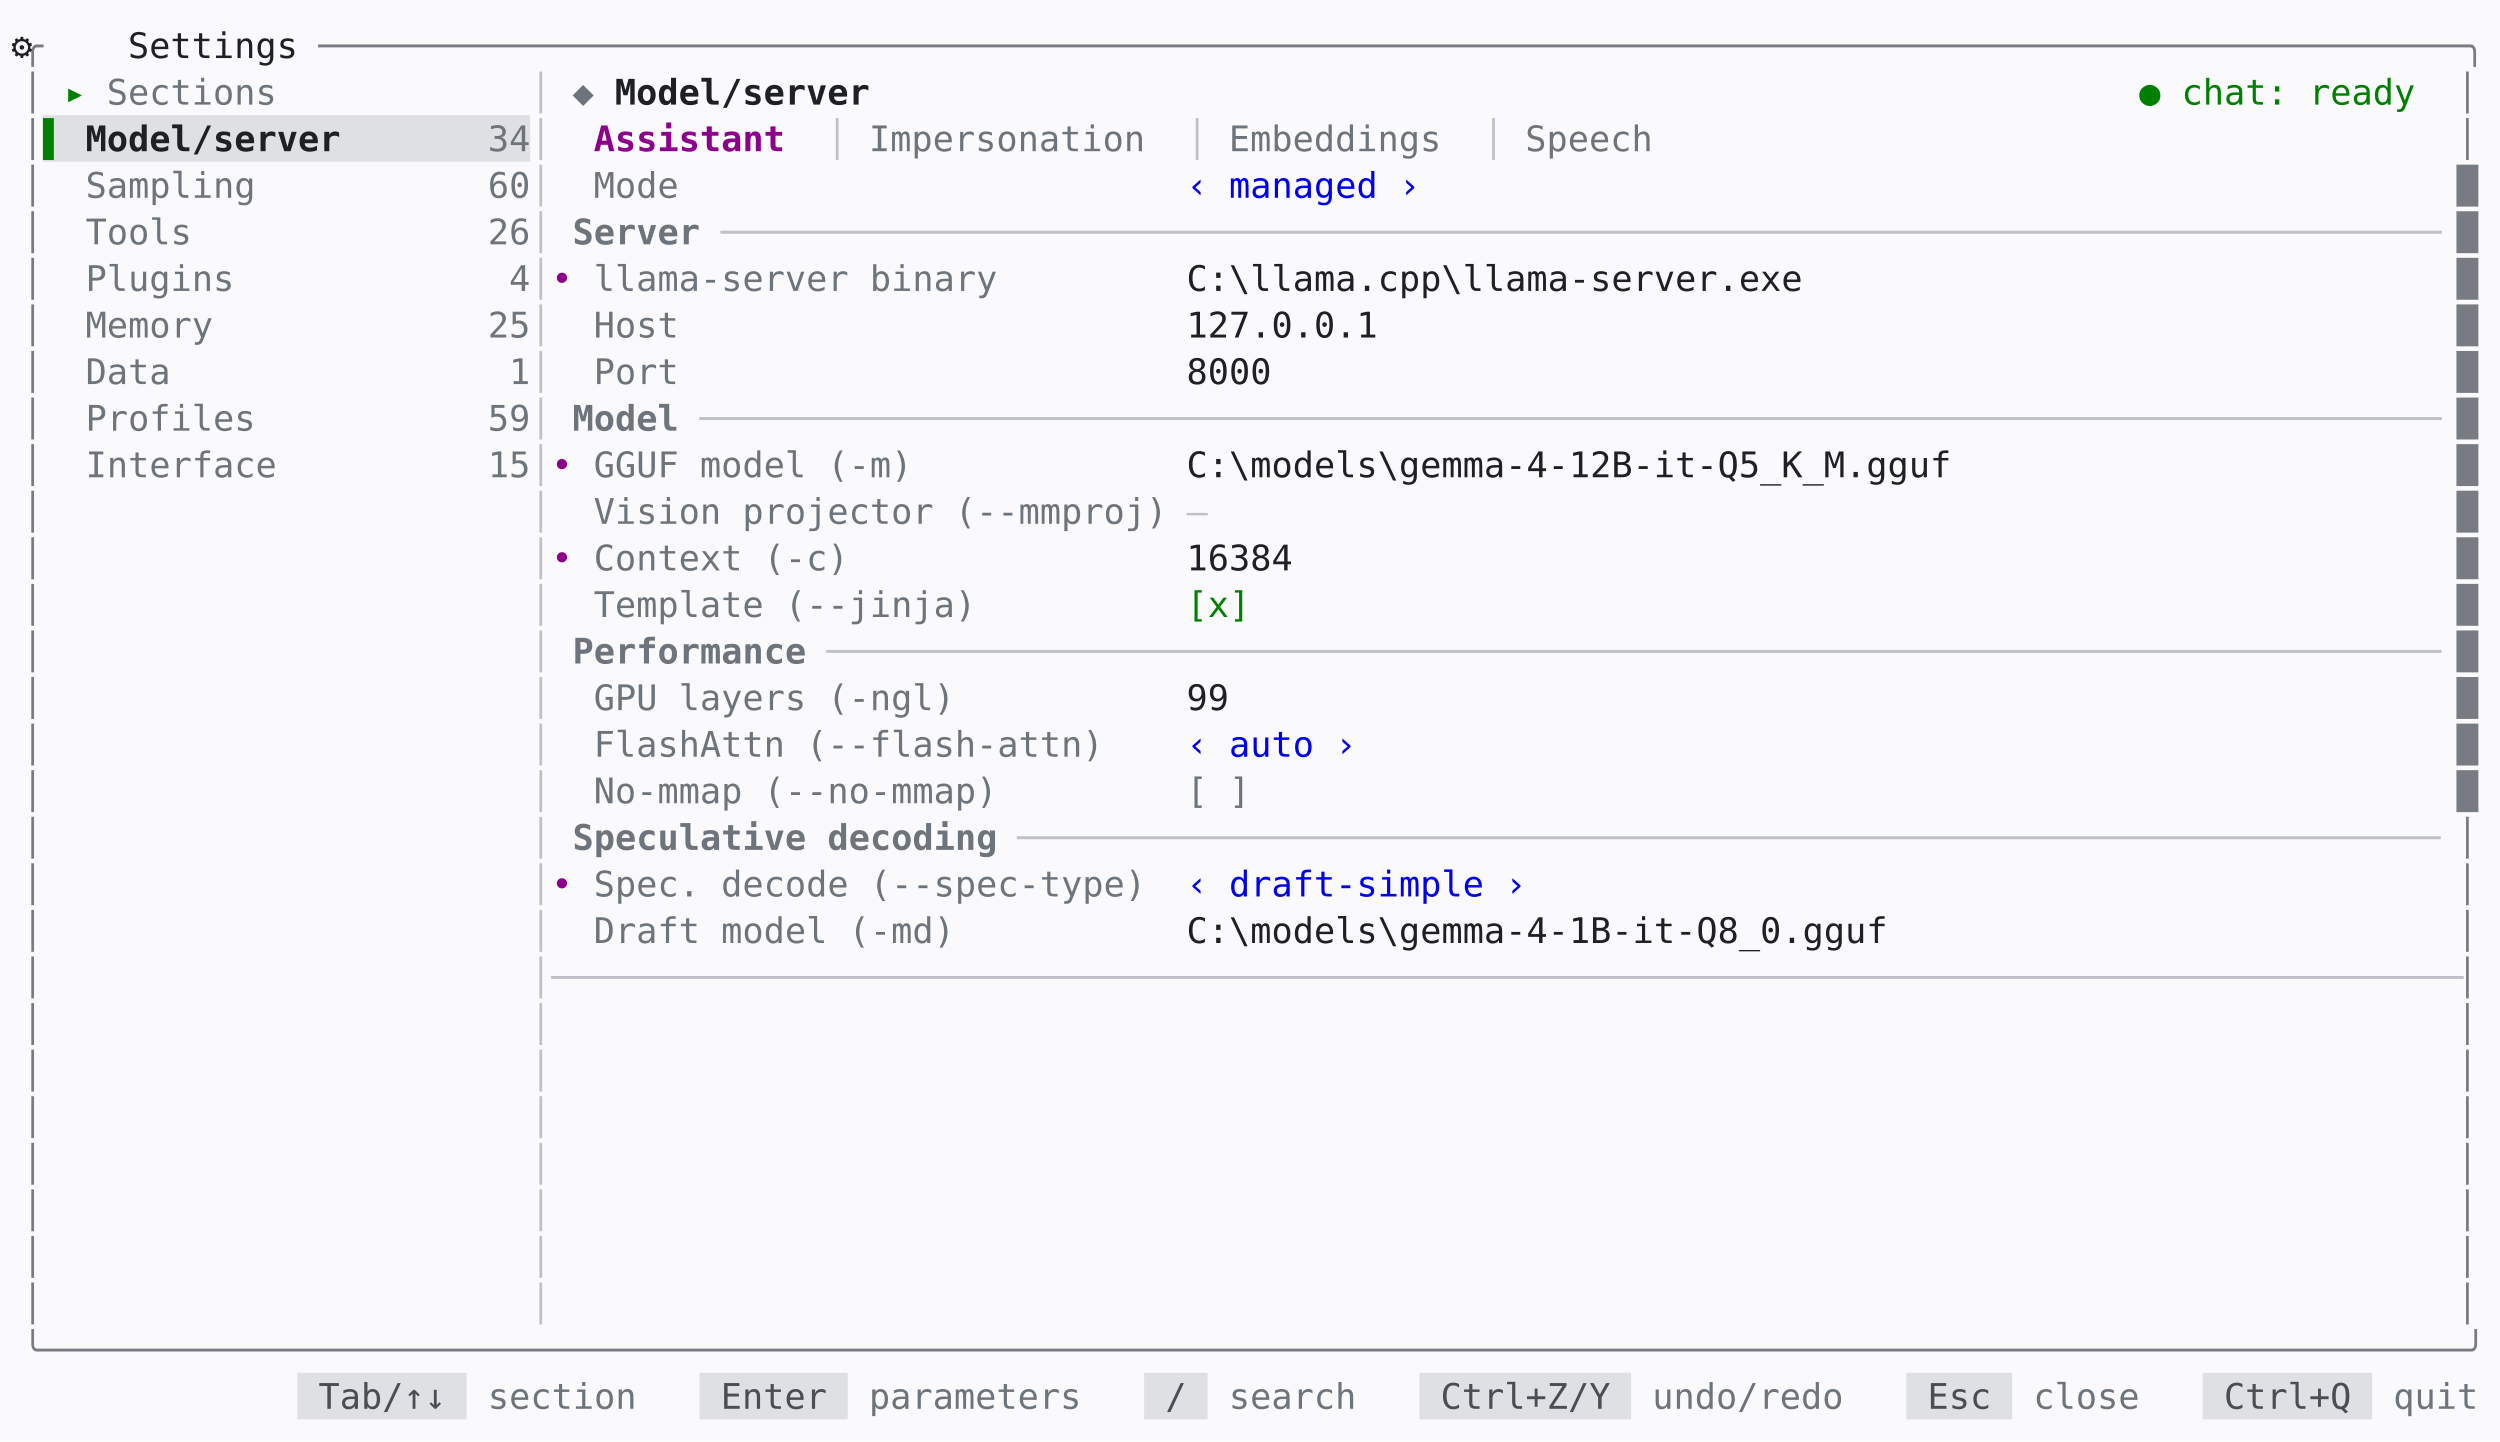
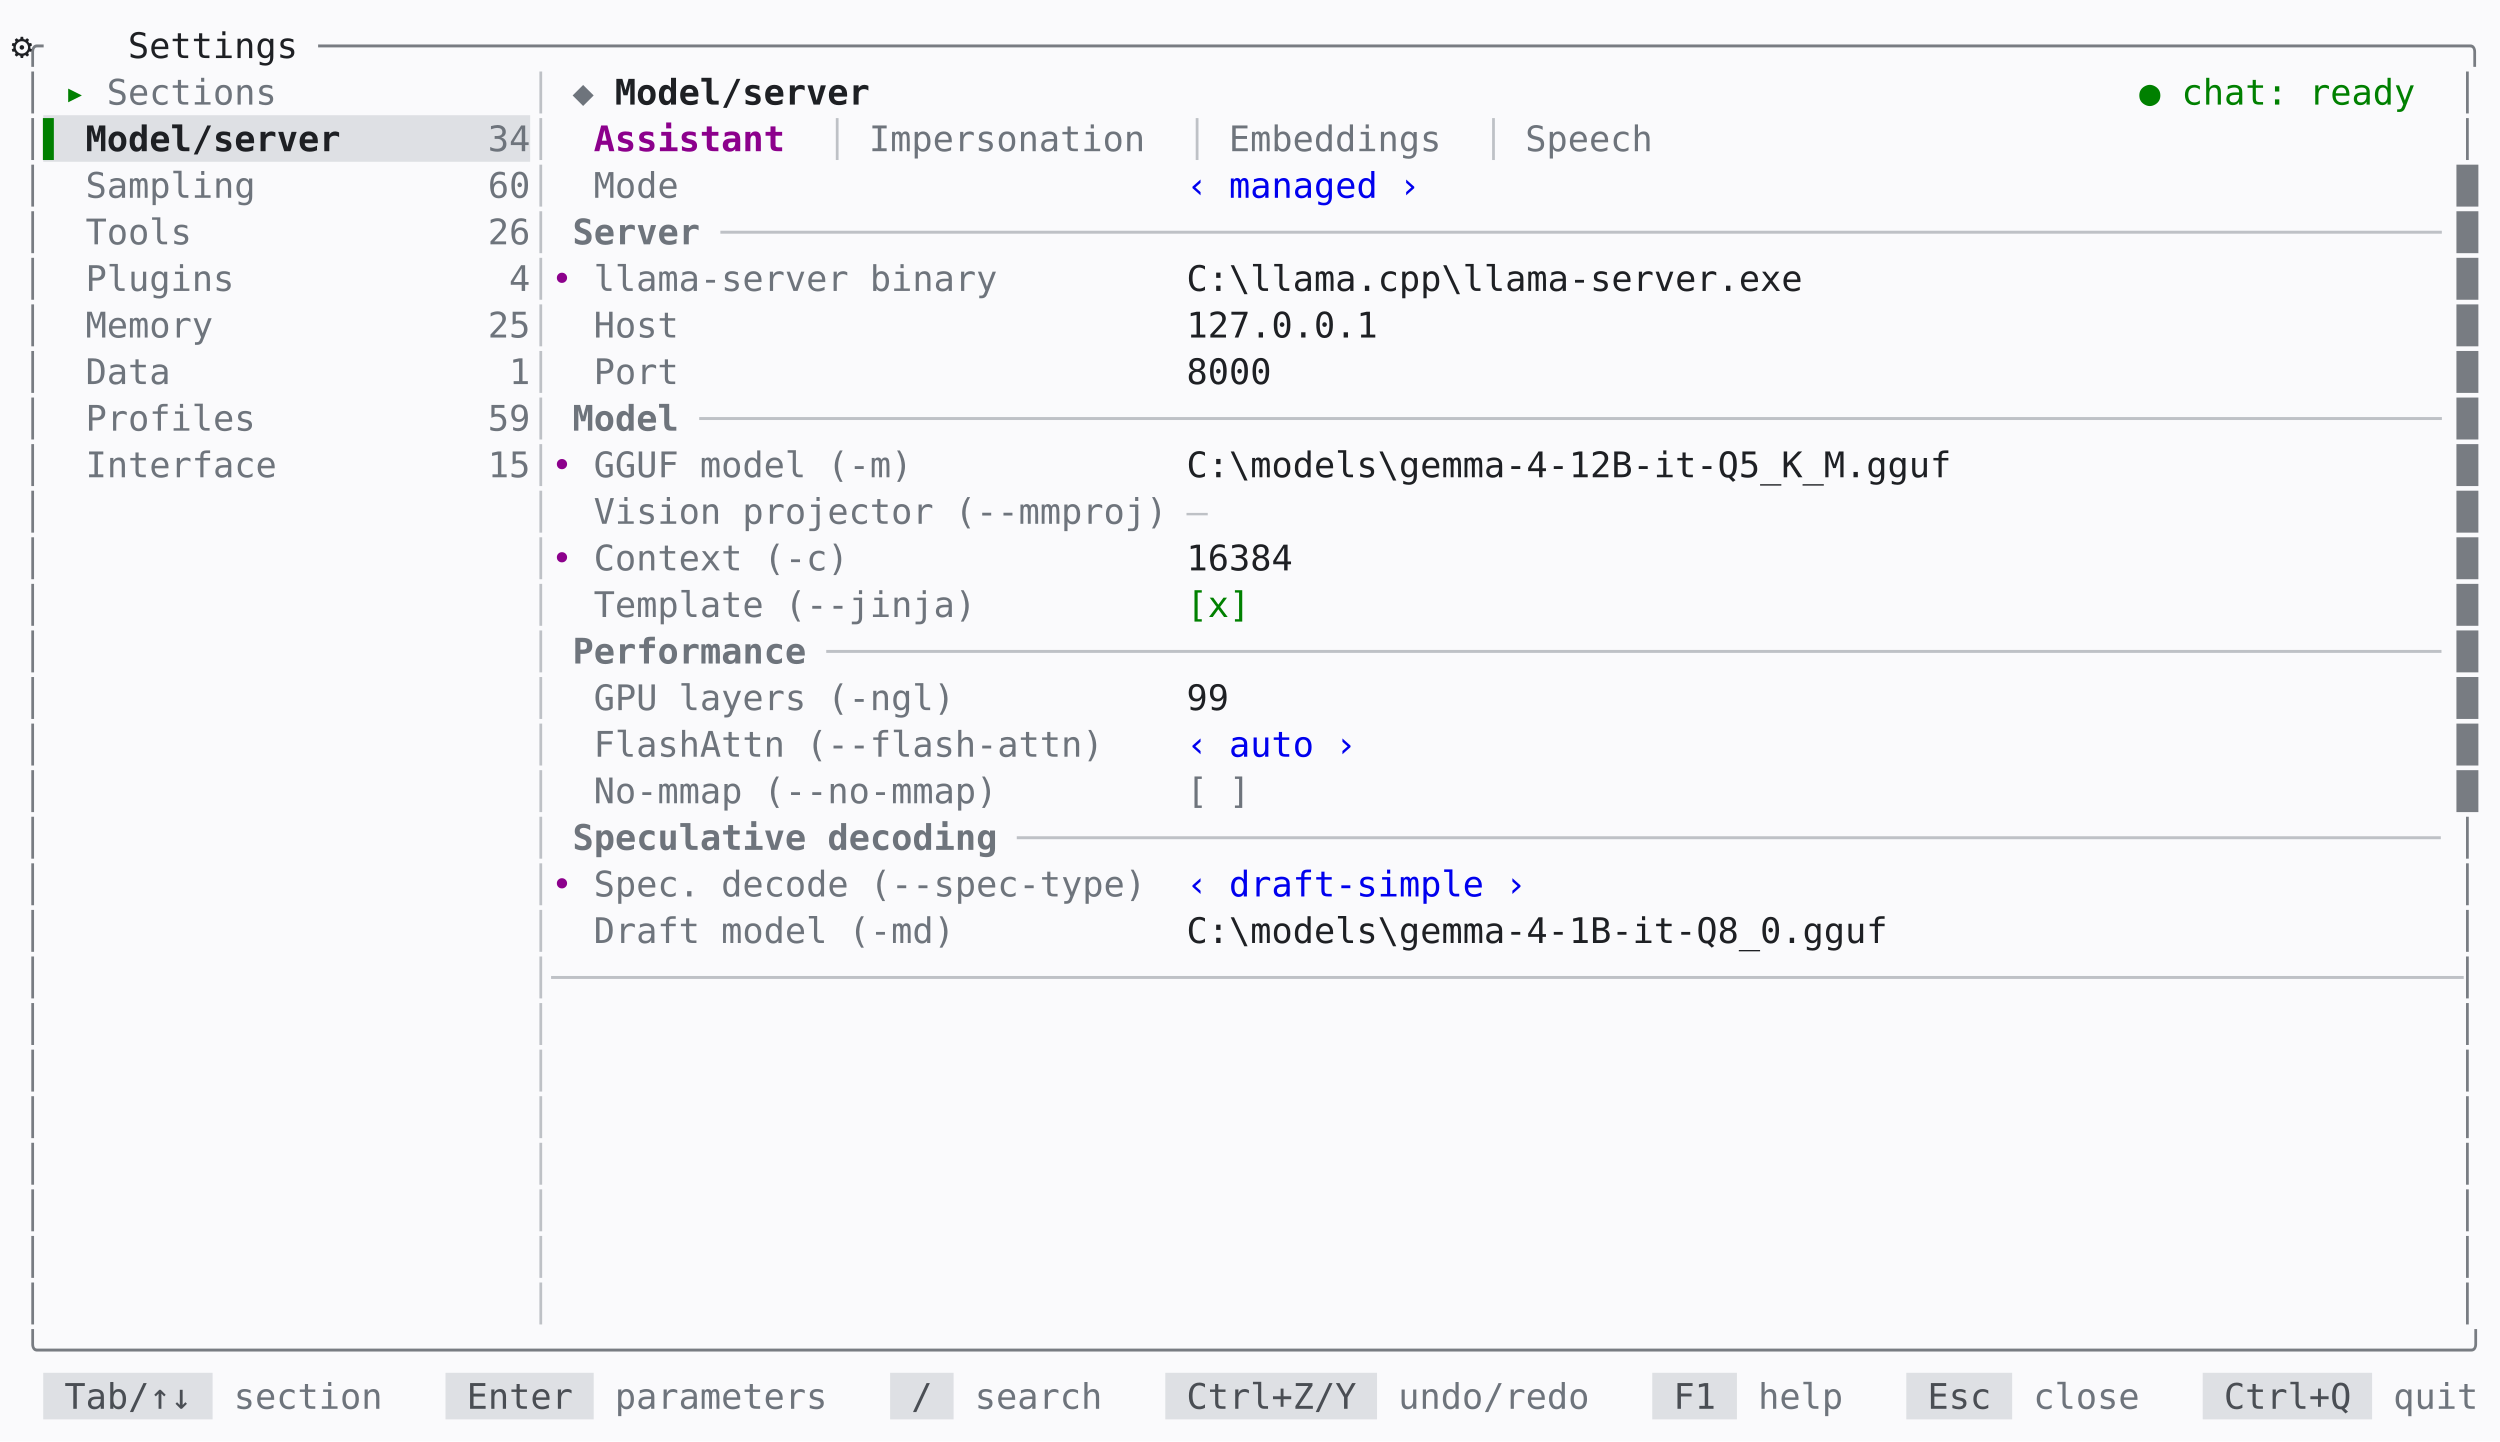
<svg xmlns="http://www.w3.org/2000/svg" id="settings-model-light-en" viewBox="0 0 1133.6 653.6" width="1133.6" height="653.6" role="img" aria-label="mindfork — the settings model screen, light theme">
  <style>
@font-face{font-family:'JetBrains Mono';src:url('/fonts/JetBrainsMono-Regular.woff2') format('woff2');font-weight:400;font-style:normal;font-display:swap}
@font-face{font-family:'JetBrains Mono';src:url('/fonts/JetBrainsMono-Bold.woff2') format('woff2');font-weight:700;font-style:normal;font-display:swap}
@font-face{font-family:'JetBrains Mono';src:url('/fonts/JetBrainsMono-Italic.woff2') format('woff2');font-weight:400;font-style:italic;font-display:swap}
#settings-model-light-en text{font:16px 'JetBrains Mono',monospace;fill:#1e2024}#settings-model-light-en .b{font-weight:700}#settings-model-light-en .i{font-style:italic}#settings-model-light-en .u{text-decoration:underline}#settings-model-light-en .st{text-decoration:line-through}#settings-model-light-en .u.st{text-decoration:underline line-through}
</style>
  <rect width="100%" height="100%" fill="#fafafc" />
  <text xml:space="preserve" y="26.32">
    <tspan x="10" fill="#787c82">╭</tspan>
    <tspan x="34" text-anchor="middle">⚙</tspan>
    <tspan x="58" textLength="86.4">Settings </tspan>
    <tspan x="144.4" textLength="979.2" fill="#787c82">─────────────────────────────────────────────────────────────────────────────────────────────────────╮</tspan>
  </text>
  <text xml:space="preserve" y="47.44">
    <tspan x="10" fill="#787c82">│</tspan>
    <tspan x="29.2" textLength="19.2" fill="#008000">▸ </tspan>
    <tspan x="48.4" textLength="86.4" fill="#6e747c">Sections </tspan>
    <tspan x="240.4" fill="#bec1c6">│</tspan>
    <tspan x="259.6" textLength="19.2" fill="#6e747c">◆ </tspan>
    <tspan x="278.8" textLength="124.8" class="b">Model/server </tspan>
    <tspan x="970" class="b" fill="#008000">●</tspan>
    <tspan x="989.2" textLength="115.2" fill="#008000">chat: ready </tspan>
    <tspan x="1114" fill="#787c82">│</tspan>
  </text>
  <rect x="19.6" y="52.24" width="220.8" height="21.12" fill="#dee0e4" />
  <text xml:space="preserve" y="68.56">
    <tspan x="10" fill="#787c82">│</tspan>
    <tspan x="19.6" textLength="19.2" fill="#008000">▌ </tspan>
    <tspan x="38.8" textLength="115.2" class="b">Model/server</tspan>
    <tspan x="221.2" textLength="19.2" fill="#6e747c">34</tspan>
    <tspan x="240.4" fill="#bec1c6">│</tspan>
    <tspan x="269.2" textLength="96" class="b" fill="#8c008c">Assistant </tspan>
    <tspan x="374.8" fill="#bec1c6">│</tspan>
    <tspan x="394" textLength="134.4" fill="#6e747c">Impersonation </tspan>
    <tspan x="538" fill="#bec1c6">│</tspan>
    <tspan x="557.2" textLength="105.6" fill="#6e747c">Embeddings </tspan>
    <tspan x="672.4" fill="#bec1c6">│</tspan>
    <tspan x="691.6" textLength="67.2" fill="#6e747c">Speech </tspan>
    <tspan x="1114" fill="#787c82">│</tspan>
  </text>
  <text xml:space="preserve" y="89.68">
    <tspan x="10" fill="#787c82">│</tspan>
    <tspan x="38.8" textLength="76.8" fill="#6e747c">Sampling</tspan>
    <tspan x="221.2" textLength="19.2" fill="#6e747c">60</tspan>
    <tspan x="240.4" fill="#bec1c6">│</tspan>
    <tspan x="269.2" textLength="38.4" fill="#6e747c">Mode</tspan>
    <tspan x="538" textLength="105.6" fill="#0000ee">‹ managed ›</tspan>
    <tspan x="1114" fill="#787c82">█</tspan>
  </text>
  <text xml:space="preserve" y="110.8">
    <tspan x="10" fill="#787c82">│</tspan>
    <tspan x="38.8" textLength="48" fill="#6e747c">Tools</tspan>
    <tspan x="221.2" textLength="19.2" fill="#6e747c">26</tspan>
    <tspan x="240.4" fill="#bec1c6">│</tspan>
    <tspan x="259.6" textLength="67.2" class="b" fill="#6e747c">Server </tspan>
    <tspan x="326.8" textLength="777.6" fill="#bec1c6">─────────────────────────────────────────────────────────────────────────────────</tspan>
    <tspan x="1114" fill="#787c82">█</tspan>
  </text>
  <text xml:space="preserve" y="131.92">
    <tspan x="10" fill="#787c82">│</tspan>
    <tspan x="38.8" textLength="67.2" fill="#6e747c">Plugins</tspan>
    <tspan x="230.8" fill="#6e747c">4</tspan>
    <tspan x="240.4" fill="#bec1c6">│</tspan>
    <tspan x="250" textLength="19.2" fill="#8c008c">• </tspan>
    <tspan x="269.2" textLength="182.4" fill="#6e747c">llama-server binary</tspan>
    <tspan x="538" textLength="576">C:\llama.cpp\llama-server.exe                               </tspan>
    <tspan x="1114" fill="#787c82">█</tspan>
  </text>
  <text xml:space="preserve" y="153.04">
    <tspan x="10" fill="#787c82">│</tspan>
    <tspan x="38.8" textLength="57.6" fill="#6e747c">Memory</tspan>
    <tspan x="221.2" textLength="19.2" fill="#6e747c">25</tspan>
    <tspan x="240.4" fill="#bec1c6">│</tspan>
    <tspan x="269.2" textLength="38.4" fill="#6e747c">Host</tspan>
    <tspan x="538" textLength="576">127.0.0.1                                                   </tspan>
    <tspan x="1114" fill="#787c82">█</tspan>
  </text>
  <text xml:space="preserve" y="174.16">
    <tspan x="10" fill="#787c82">│</tspan>
    <tspan x="38.8" textLength="38.4" fill="#6e747c">Data</tspan>
    <tspan x="230.8" fill="#6e747c">1</tspan>
    <tspan x="240.4" fill="#bec1c6">│</tspan>
    <tspan x="269.2" textLength="38.4" fill="#6e747c">Port</tspan>
    <tspan x="538" textLength="576">8000                                                        </tspan>
    <tspan x="1114" fill="#787c82">█</tspan>
  </text>
  <text xml:space="preserve" y="195.28">
    <tspan x="10" fill="#787c82">│</tspan>
    <tspan x="38.8" textLength="76.8" fill="#6e747c">Profiles</tspan>
    <tspan x="221.2" textLength="19.2" fill="#6e747c">59</tspan>
    <tspan x="240.4" fill="#bec1c6">│</tspan>
    <tspan x="259.6" textLength="57.6" class="b" fill="#6e747c">Model </tspan>
    <tspan x="317.2" textLength="787.2" fill="#bec1c6">──────────────────────────────────────────────────────────────────────────────────</tspan>
    <tspan x="1114" fill="#787c82">█</tspan>
  </text>
  <text xml:space="preserve" y="216.4">
    <tspan x="10" fill="#787c82">│</tspan>
    <tspan x="38.8" textLength="86.4" fill="#6e747c">Interface</tspan>
    <tspan x="221.2" textLength="19.2" fill="#6e747c">15</tspan>
    <tspan x="240.4" fill="#bec1c6">│</tspan>
    <tspan x="250" textLength="19.2" fill="#8c008c">• </tspan>
    <tspan x="269.2" textLength="144" fill="#6e747c">GGUF model (-m)</tspan>
    <tspan x="538" textLength="576">C:\models\gemma-4-12B-it-Q5_K_M.gguf                        </tspan>
    <tspan x="1114" fill="#787c82">█</tspan>
  </text>
  <text xml:space="preserve" y="237.52">
    <tspan x="10" fill="#787c82">│</tspan>
    <tspan x="240.4" fill="#bec1c6">│</tspan>
    <tspan x="269.2" textLength="259.2" fill="#6e747c">Vision projector (--mmproj)</tspan>
    <tspan x="538" fill="#bec1c6">—</tspan>
    <tspan x="1114" fill="#787c82">█</tspan>
  </text>
  <text xml:space="preserve" y="258.64">
    <tspan x="10" fill="#787c82">│</tspan>
    <tspan x="240.4" fill="#bec1c6">│</tspan>
    <tspan x="250" textLength="19.2" fill="#8c008c">• </tspan>
    <tspan x="269.2" textLength="115.2" fill="#6e747c">Context (-c)</tspan>
    <tspan x="538" textLength="576">16384                                                       </tspan>
    <tspan x="1114" fill="#787c82">█</tspan>
  </text>
  <text xml:space="preserve" y="279.76">
    <tspan x="10" fill="#787c82">│</tspan>
    <tspan x="240.4" fill="#bec1c6">│</tspan>
    <tspan x="269.2" textLength="172.8" fill="#6e747c">Template (--jinja)</tspan>
    <tspan x="538" textLength="28.8" fill="#008000">[x]</tspan>
    <tspan x="1114" fill="#787c82">█</tspan>
  </text>
  <text xml:space="preserve" y="300.88">
    <tspan x="10" fill="#787c82">│</tspan>
    <tspan x="240.4" fill="#bec1c6">│</tspan>
    <tspan x="259.6" textLength="115.2" class="b" fill="#6e747c">Performance </tspan>
    <tspan x="374.8" textLength="729.6" fill="#bec1c6">────────────────────────────────────────────────────────────────────────────</tspan>
    <tspan x="1114" fill="#787c82">█</tspan>
  </text>
  <text xml:space="preserve" y="322">
    <tspan x="10" fill="#787c82">│</tspan>
    <tspan x="240.4" fill="#bec1c6">│</tspan>
    <tspan x="269.2" textLength="163.2" fill="#6e747c">GPU layers (-ngl)</tspan>
    <tspan x="538" textLength="576">99                                                          </tspan>
    <tspan x="1114" fill="#787c82">█</tspan>
  </text>
  <text xml:space="preserve" y="343.12">
    <tspan x="10" fill="#787c82">│</tspan>
    <tspan x="240.4" fill="#bec1c6">│</tspan>
    <tspan x="269.2" textLength="230.4" fill="#6e747c">FlashAttn (--flash-attn)</tspan>
    <tspan x="538" textLength="76.8" fill="#0000ee">‹ auto ›</tspan>
    <tspan x="1114" fill="#787c82">█</tspan>
  </text>
  <text xml:space="preserve" y="364.24">
    <tspan x="10" fill="#787c82">│</tspan>
    <tspan x="240.4" fill="#bec1c6">│</tspan>
    <tspan x="269.2" textLength="182.4" fill="#6e747c">No-mmap (--no-mmap)</tspan>
    <tspan x="538" textLength="28.8" fill="#6e747c">[ ]</tspan>
    <tspan x="1114" fill="#787c82">█</tspan>
  </text>
  <text xml:space="preserve" y="385.36">
    <tspan x="10" fill="#787c82">│</tspan>
    <tspan x="240.4" fill="#bec1c6">│</tspan>
    <tspan x="259.6" textLength="201.6" class="b" fill="#6e747c">Speculative decoding </tspan>
    <tspan x="461.2" textLength="643.2" fill="#bec1c6">───────────────────────────────────────────────────────────────────</tspan>
    <tspan x="1114" fill="#787c82">│</tspan>
  </text>
  <text xml:space="preserve" y="406.48">
    <tspan x="10" fill="#787c82">│</tspan>
    <tspan x="240.4" fill="#bec1c6">│</tspan>
    <tspan x="250" textLength="19.2" fill="#8c008c">• </tspan>
    <tspan x="269.2" textLength="249.6" fill="#6e747c">Spec. decode (--spec-type)</tspan>
    <tspan x="538" textLength="153.6" fill="#0000ee">‹ draft-simple ›</tspan>
    <tspan x="1114" fill="#787c82">│</tspan>
  </text>
  <text xml:space="preserve" y="427.6">
    <tspan x="10" fill="#787c82">│</tspan>
    <tspan x="240.4" fill="#bec1c6">│</tspan>
    <tspan x="269.2" textLength="163.2" fill="#6e747c">Draft model (-md)</tspan>
    <tspan x="538" textLength="576">C:\models\gemma-4-1B-it-Q8_0.gguf                           </tspan>
    <tspan x="1114" fill="#787c82">│</tspan>
  </text>
  <text xml:space="preserve" y="448.72">
    <tspan x="10" fill="#787c82">│</tspan>
    <tspan x="240.4" textLength="873.6" fill="#bec1c6">│──────────────────────────────────────────────────────────────────────────────────────────</tspan>
    <tspan x="1114" fill="#787c82">│</tspan>
  </text>
  <text xml:space="preserve" y="469.84">
    <tspan x="10" fill="#787c82">│</tspan>
    <tspan x="240.4" fill="#bec1c6">│</tspan>
    <tspan x="1114" fill="#787c82">│</tspan>
  </text>
  <text xml:space="preserve" y="490.96">
    <tspan x="10" fill="#787c82">│</tspan>
    <tspan x="240.4" fill="#bec1c6">│</tspan>
    <tspan x="1114" fill="#787c82">│</tspan>
  </text>
  <text xml:space="preserve" y="512.08">
    <tspan x="10" fill="#787c82">│</tspan>
    <tspan x="240.4" fill="#bec1c6">│</tspan>
    <tspan x="1114" fill="#787c82">│</tspan>
  </text>
  <text xml:space="preserve" y="533.2">
    <tspan x="10" fill="#787c82">│</tspan>
    <tspan x="240.4" fill="#bec1c6">│</tspan>
    <tspan x="1114" fill="#787c82">│</tspan>
  </text>
  <text xml:space="preserve" y="554.32">
    <tspan x="10" fill="#787c82">│</tspan>
    <tspan x="240.4" fill="#bec1c6">│</tspan>
    <tspan x="1114" fill="#787c82">│</tspan>
  </text>
  <text xml:space="preserve" y="575.44">
    <tspan x="10" fill="#787c82">│</tspan>
    <tspan x="240.4" fill="#bec1c6">│</tspan>
    <tspan x="1114" fill="#787c82">│</tspan>
  </text>
  <text xml:space="preserve" y="596.56">
    <tspan x="10" fill="#787c82">│</tspan>
    <tspan x="240.4" fill="#bec1c6">│</tspan>
    <tspan x="1114" fill="#787c82">│</tspan>
  </text>
  <text xml:space="preserve" y="617.68">
    <tspan x="10" textLength="1113.6" fill="#787c82">╰──────────────────────────────────────────────────────────────────────────────────────────────────────────────────╯</tspan>
  </text>
-   <rect x="134.8" y="622.48" width="76.8" height="21.12" fill="#dee0e4" />
-   <rect x="317.2" y="622.48" width="67.2" height="21.12" fill="#dee0e4" />
-   <rect x="518.8" y="622.48" width="28.8" height="21.12" fill="#dee0e4" />
-   <rect x="643.6" y="622.48" width="96" height="21.12" fill="#dee0e4" />
+   <rect x="19.6" y="622.48" width="76.8" height="21.12" fill="#dee0e4" />
+   <rect x="202" y="622.48" width="67.2" height="21.12" fill="#dee0e4" />
+   <rect x="403.6" y="622.48" width="28.8" height="21.12" fill="#dee0e4" />
+   <rect x="528.4" y="622.48" width="96" height="21.12" fill="#dee0e4" />
+   <rect x="749.2" y="622.48" width="38.4" height="21.12" fill="#dee0e4" />
  <rect x="864.4" y="622.48" width="48" height="21.12" fill="#dee0e4" />
  <rect x="998.8" y="622.48" width="76.8" height="21.12" fill="#dee0e4" />
  <text xml:space="preserve" y="638.8">
-     <tspan x="144.4" textLength="67.2" fill="#4a4e54">Tab/↑↓ </tspan>
-     <tspan x="221.2" textLength="67.2" fill="#6e747c">section</tspan>
-     <tspan x="326.8" textLength="57.6" fill="#4a4e54">Enter </tspan>
-     <tspan x="394" textLength="96" fill="#6e747c">parameters</tspan>
-     <tspan x="528.4" textLength="19.2" fill="#4a4e54">/ </tspan>
-     <tspan x="557.2" textLength="57.6" fill="#6e747c">search</tspan>
-     <tspan x="653.2" textLength="86.4" fill="#4a4e54">Ctrl+Z/Y </tspan>
-     <tspan x="749.2" textLength="86.4" fill="#6e747c">undo/redo</tspan>
+     <tspan x="29.2" textLength="67.2" fill="#4a4e54">Tab/↑↓ </tspan>
+     <tspan x="106" textLength="67.2" fill="#6e747c">section</tspan>
+     <tspan x="211.6" textLength="57.6" fill="#4a4e54">Enter </tspan>
+     <tspan x="278.8" textLength="96" fill="#6e747c">parameters</tspan>
+     <tspan x="413.2" textLength="19.2" fill="#4a4e54">/ </tspan>
+     <tspan x="442" textLength="57.6" fill="#6e747c">search</tspan>
+     <tspan x="538" textLength="86.4" fill="#4a4e54">Ctrl+Z/Y </tspan>
+     <tspan x="634" textLength="86.4" fill="#6e747c">undo/redo</tspan>
+     <tspan x="758.8" textLength="28.8" fill="#4a4e54">F1 </tspan>
+     <tspan x="797.2" textLength="38.4" fill="#6e747c">help</tspan>
    <tspan x="874" textLength="38.4" fill="#4a4e54">Esc </tspan>
    <tspan x="922" textLength="48" fill="#6e747c">close</tspan>
    <tspan x="1008.4" textLength="67.2" fill="#4a4e54">Ctrl+Q </tspan>
    <tspan x="1085.2" textLength="38.4" fill="#6e747c">quit</tspan>
  </text>
</svg>
